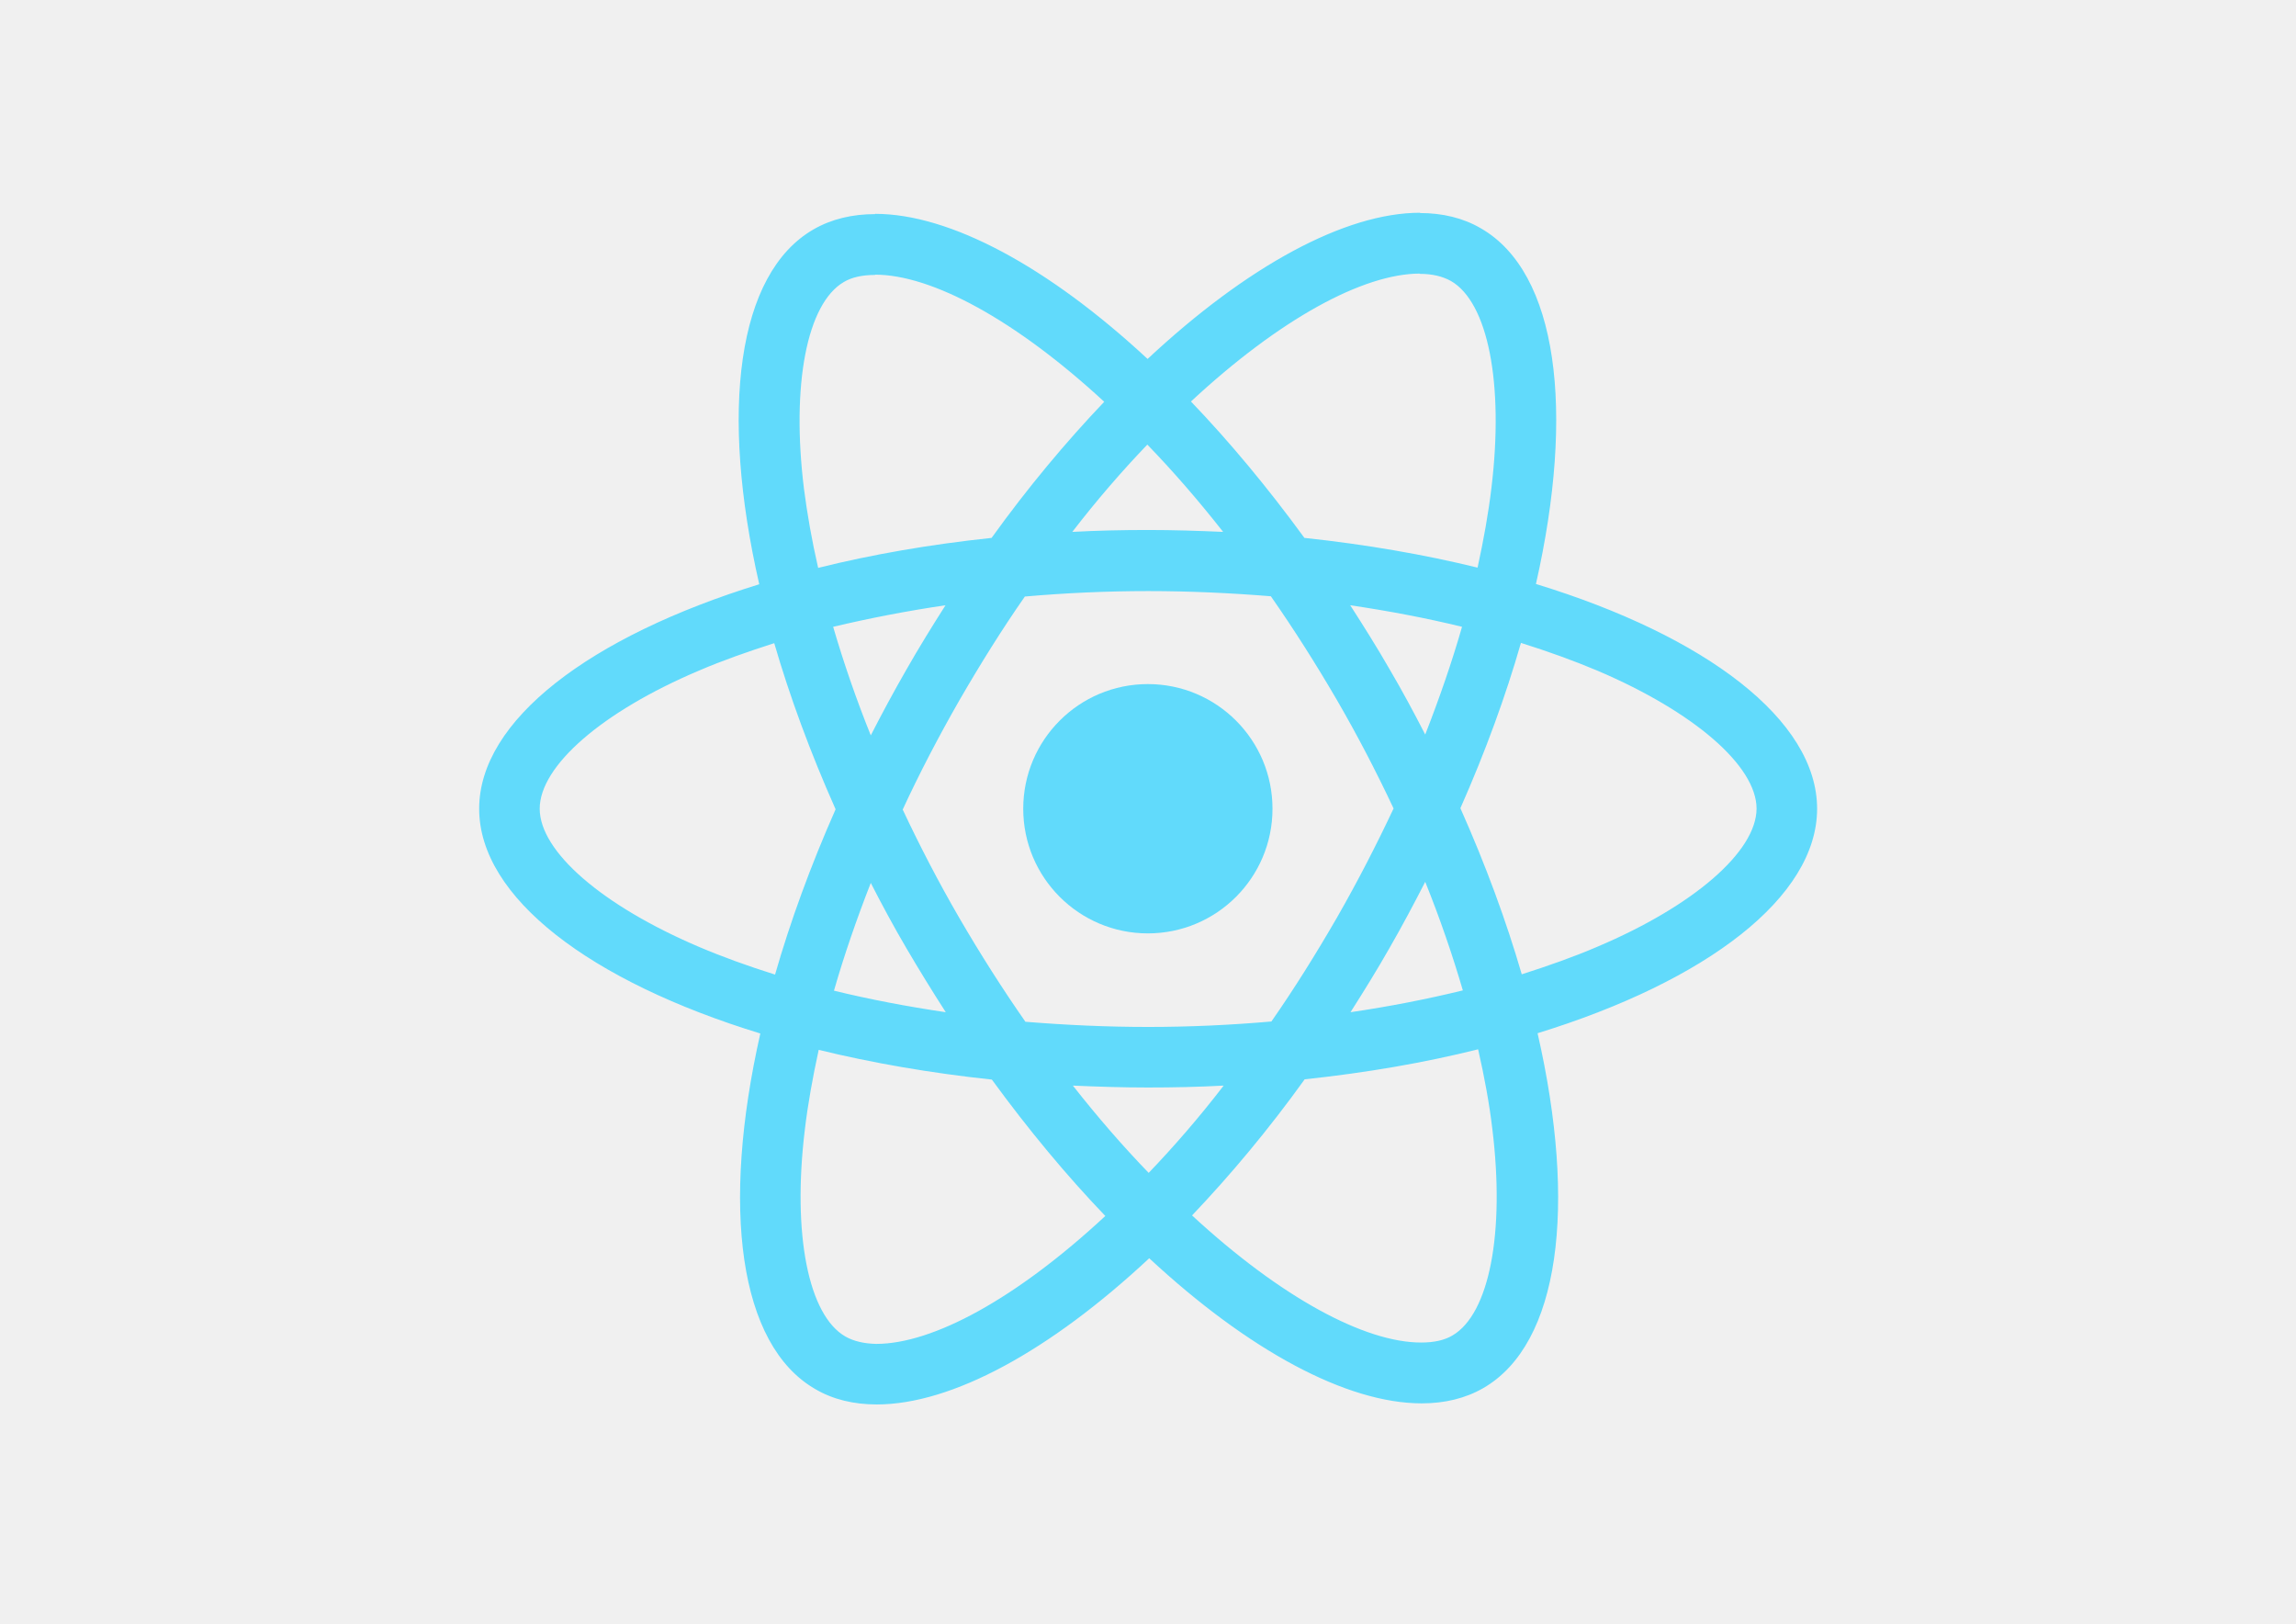
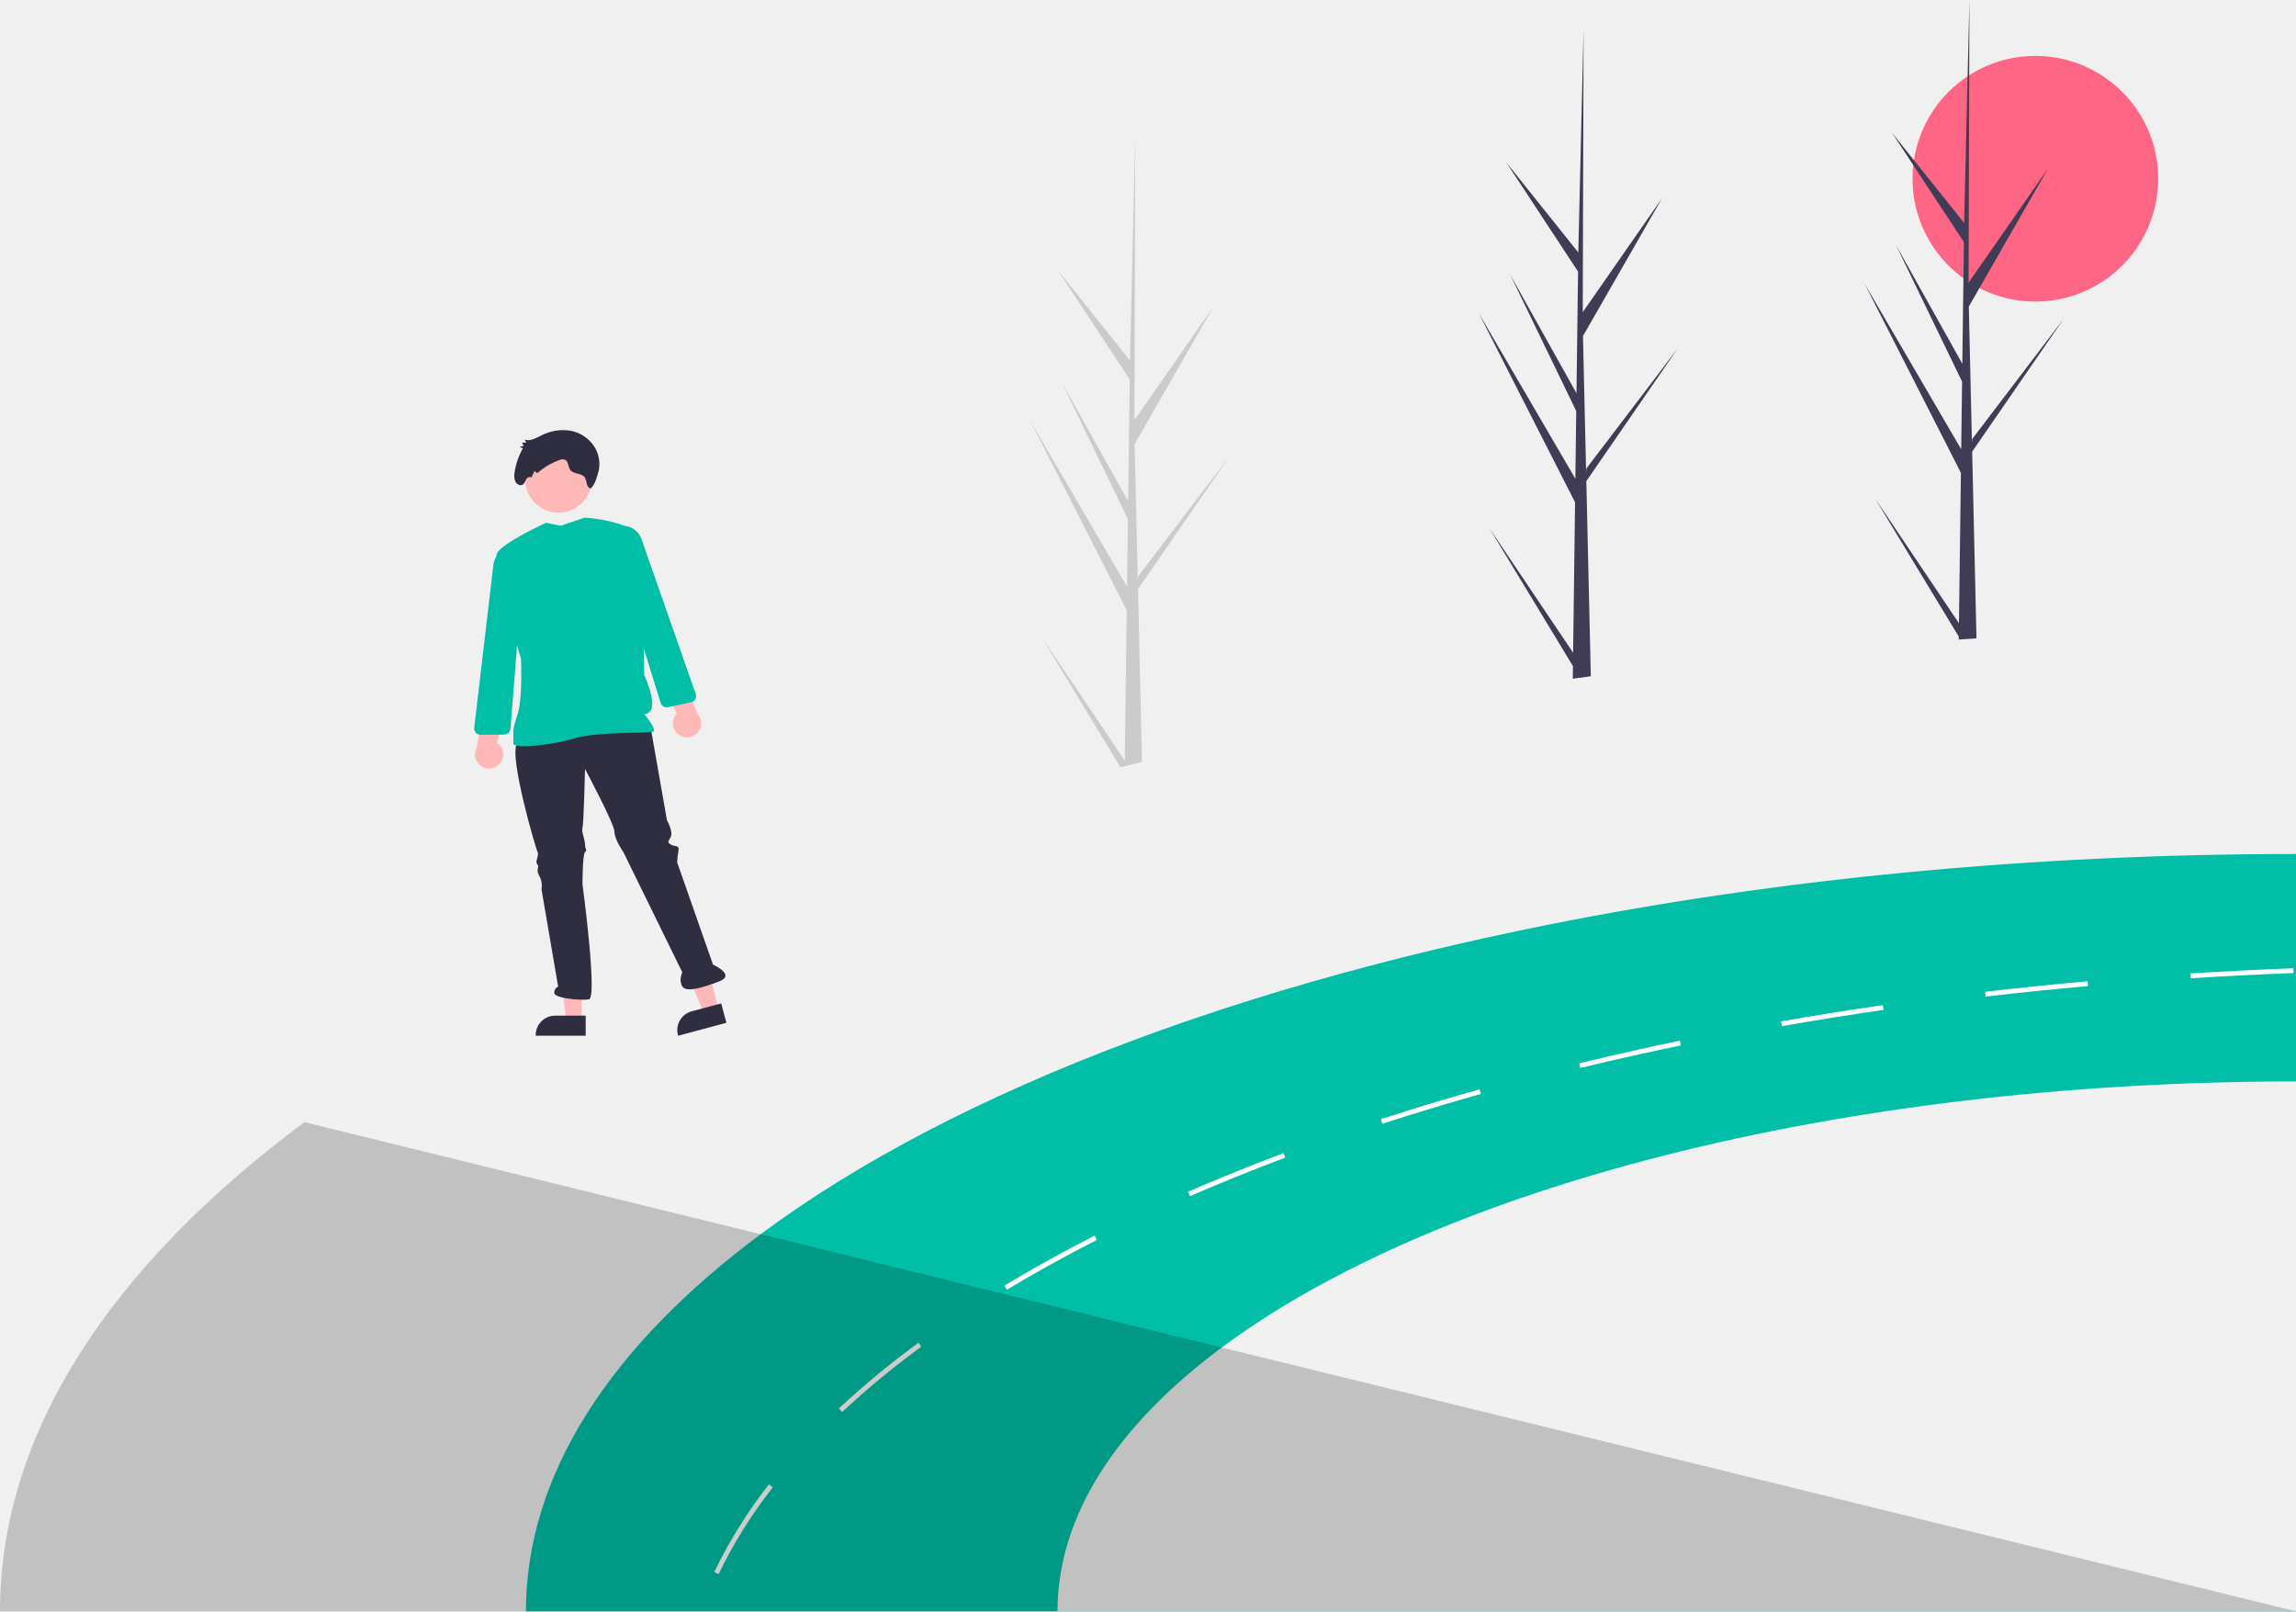
- <svg xmlns="http://www.w3.org/2000/svg" viewBox="0 0 841.9 595.3">
-   <g fill="#61DAFB">
-     <path d="M666.3 296.5c0-32.5-40.7-63.3-103.1-82.4 14.4-63.6 8-114.2-20.2-130.4-6.5-3.8-14.1-5.6-22.4-5.6v22.3c4.6 0 8.3.9 11.4 2.6 13.6 7.8 19.5 37.5 14.9 75.7-1.1 9.4-2.9 19.3-5.1 29.4-19.6-4.8-41-8.5-63.5-10.9-13.5-18.5-27.5-35.3-41.6-50 32.6-30.3 63.2-46.9 84-46.9V78c-27.5 0-63.5 19.6-99.9 53.6-36.4-33.8-72.4-53.2-99.9-53.2v22.3c20.7 0 51.4 16.5 84 46.6-14 14.7-28 31.4-41.3 49.9-22.6 2.4-44 6.1-63.6 11-2.3-10-4-19.7-5.2-29-4.7-38.2 1.1-67.9 14.6-75.8 3-1.8 6.9-2.6 11.5-2.6V78.5c-8.4 0-16 1.8-22.6 5.6-28.1 16.2-34.4 66.7-19.9 130.1-62.2 19.2-102.7 49.9-102.7 82.3 0 32.5 40.7 63.3 103.1 82.4-14.4 63.6-8 114.2 20.2 130.4 6.5 3.8 14.1 5.6 22.5 5.6 27.5 0 63.5-19.6 99.9-53.6 36.4 33.8 72.4 53.2 99.9 53.2 8.4 0 16-1.8 22.6-5.6 28.1-16.2 34.4-66.7 19.9-130.1 62-19.1 102.5-49.9 102.5-82.3zm-130.2-66.7c-3.7 12.9-8.3 26.2-13.5 39.5-4.1-8-8.4-16-13.1-24-4.6-8-9.5-15.8-14.4-23.4 14.2 2.1 27.9 4.7 41 7.9zm-45.8 106.5c-7.8 13.5-15.8 26.3-24.1 38.2-14.9 1.3-30 2-45.2 2-15.1 0-30.2-.7-45-1.9-8.3-11.9-16.4-24.6-24.2-38-7.6-13.1-14.5-26.4-20.8-39.8 6.2-13.4 13.2-26.8 20.7-39.9 7.8-13.5 15.8-26.3 24.1-38.2 14.9-1.3 30-2 45.2-2 15.1 0 30.2.7 45 1.9 8.3 11.9 16.4 24.6 24.2 38 7.6 13.1 14.5 26.4 20.8 39.8-6.3 13.4-13.2 26.8-20.7 39.9zm32.3-13c5.4 13.4 10 26.8 13.8 39.8-13.1 3.2-26.9 5.9-41.2 8 4.9-7.7 9.8-15.6 14.4-23.7 4.6-8 8.9-16.1 13-24.1zM421.2 430c-9.3-9.6-18.6-20.3-27.8-32 9 .4 18.2.7 27.5.7 9.4 0 18.7-.2 27.8-.7-9 11.7-18.3 22.4-27.5 32zm-74.4-58.9c-14.2-2.1-27.9-4.7-41-7.9 3.7-12.9 8.3-26.2 13.5-39.5 4.1 8 8.4 16 13.1 24 4.7 8 9.5 15.8 14.4 23.4zM420.7 163c9.3 9.6 18.6 20.3 27.8 32-9-.4-18.2-.7-27.5-.7-9.4 0-18.7.2-27.8.7 9-11.7 18.3-22.4 27.5-32zm-74 58.9c-4.9 7.7-9.8 15.6-14.4 23.7-4.6 8-8.9 16-13 24-5.4-13.4-10-26.8-13.8-39.8 13.1-3.1 26.9-5.8 41.2-7.9zm-90.5 125.2c-35.4-15.1-58.3-34.9-58.3-50.6 0-15.7 22.9-35.6 58.3-50.6 8.6-3.7 18-7 27.7-10.1 5.7 19.6 13.2 40 22.5 60.9-9.2 20.8-16.6 41.1-22.2 60.6-9.9-3.1-19.3-6.5-28-10.2zM310 490c-13.6-7.8-19.5-37.5-14.9-75.7 1.1-9.4 2.9-19.3 5.1-29.4 19.6 4.8 41 8.5 63.5 10.9 13.5 18.5 27.5 35.3 41.6 50-32.6 30.3-63.2 46.9-84 46.9-4.5-.1-8.3-1-11.3-2.7zm237.2-76.2c4.7 38.2-1.1 67.9-14.6 75.8-3 1.8-6.9 2.6-11.5 2.6-20.7 0-51.4-16.5-84-46.6 14-14.7 28-31.4 41.3-49.9 22.6-2.4 44-6.1 63.6-11 2.3 10.1 4.1 19.8 5.2 29.1zm38.5-66.7c-8.6 3.7-18 7-27.7 10.1-5.7-19.6-13.2-40-22.5-60.9 9.2-20.8 16.6-41.1 22.2-60.6 9.9 3.1 19.3 6.5 28.1 10.2 35.4 15.1 58.3 34.9 58.3 50.6-.1 15.7-23 35.6-58.4 50.6zM320.8 78.4z" />
-     <circle cx="420.9" cy="296.5" r="45.7" />
-     <path d="M520.5 78.1z" />
-   </g>
+ <svg xmlns="http://www.w3.org/2000/svg" data-name="Layer 1" width="888" height="623.128" viewBox="0 0 888 623.128">
+   <circle cx="787.191" cy="69.115" r="47.5" fill="#ff6584" />
+   <path d="M765.174,332.688l-37.216-73.073,37.329,63.948.339-26.155L740.052,244.586l25.669,45.907.609-47.038-27.803-42.275L766.421,236.058l2.032-85.865.01-.357.001.363-.32,108.947,30.694-44.103L768.231,268.384l1.212,52.587.126-1.39,35.394-46.526-35.436,51.449.154,6.577.059.104-.044.537,1.605,69.602q-3.475.145-7.018.118l.068-5.415L732.058,342.73l32.358,48.12Z" transform="translate(-156 -138.4358)" fill="#3f3d56" />
+   <path d="M591.779,374.439l-37.216-73.073,37.329,63.948.339-26.155-25.574-52.823,25.669,45.907.609-47.038-27.803-42.275,27.895,34.878,2.032-85.865.01-.357.001.363-.32,108.947L625.443,256.794l-30.607,53.341,1.212,52.587.126-1.39,35.394-46.526-35.436,51.449.154,6.577.059.104-.044.537,1.605,69.602q-3.475.145-7.018.118l.068-5.415-32.292-53.296,32.358,48.12Z" transform="translate(-156 -138.4358)" fill="#cbcbcb" />
+   <path d="M914.401,321.288l-37.216-73.073L914.514,312.163l.339-26.155-25.575-52.823,25.669,45.907.609-47.038L887.753,189.779l27.895,34.878,2.032-85.865.01-.357.001.363-.32,108.947,30.694-44.103L917.457,256.983l1.212,52.587.126-1.39L954.189,261.654l-35.436,51.449.154,6.577.059.104-.044.537,1.605,69.602q-3.475.145-7.018.118l.068-5.415-32.292-53.297,32.358,48.12Z" transform="translate(-156 -138.4358)" fill="#3f3d56" />
+   <path d="M273.742,572.389a597.577,597.577,0,0,1,68.046-43.389c66.099-36.474,147.386-67.662,239.797-91.822q9.526-2.498,19.21-4.884,20.567-5.09,41.817-9.694,5.249-1.132,10.527-2.255,29.573-6.218,60.326-11.481c.412-.075.823-.14,1.244-.206q7.219-1.249,14.504-2.414c97.034-15.767,202.191-24.441,312.054-24.572.908-.009,1.825-.009,2.732-.009v379.903H156C156,692.686,198.837,628.093,273.742,572.389Z" transform="translate(-156 -138.4358)" fill="#f1f1f1" />
+   <path d="M450.182,615.723c37.841-28.137,86.292-53.336,143.025-74.586q9.446-3.551,19.201-6.934c.908-.318,1.825-.636,2.742-.954q12.422-4.267,25.321-8.309,21.798-6.812,44.83-12.876,16.487-4.356,33.555-8.3,5.483-1.282,11.013-2.489,12.571-2.798,25.442-5.352C843.035,478.443,940.855,468.683,1044,468.683V761.564H359.407C359.407,708.462,392.438,658.663,450.182,615.723Z" transform="translate(-156 -138.4358)" fill="#00bfa6" />
+   <path d="M432.234,746.368l1.694.805a183.172,183.172,0,0,1,20.941-33.546l-1.478-1.151A185.611,185.611,0,0,0,432.234,746.368Zm48.199-63.274,1.282,1.366a335.313,335.313,0,0,1,28.914-24.011c.561-.421,1.132-.842,1.703-1.263l-1.114-1.506c-.571.421-1.142.842-1.712,1.273A338.727,338.727,0,0,0,480.434,683.095ZM544.465,635.588l.964,1.6c10.911-6.587,22.616-13.063,34.781-19.248l-.852-1.675C567.156,622.479,555.413,628.982,544.465,635.588Zm70.993-36.287.739,1.712c11.818-5.137,24.235-10.153,36.886-14.897l-.655-1.75C639.74,589.12,627.304,594.145,615.458,599.301Zm74.614-28.081.571,1.778c3.312-1.076,6.634-2.133,9.993-3.191,9.151-2.854,18.602-5.661,28.1-8.319l-.505-1.806c-9.516,2.667-18.986,5.474-28.156,8.347Q695.041,569.606,690.073,571.22Zm88.454-24.385c-3.921.898-7.869,1.834-11.725,2.77l.44,1.815c3.855-.926,7.795-1.862,11.715-2.77,3.715-.861,7.411-1.703,10.995-2.48,5.343-1.188,10.77-2.358,16.122-3.462l-.374-1.834c-5.371,1.113-10.798,2.274-16.151,3.462-3.584.786-7.299,1.628-11.023,2.498Zm66.324-13.427.328,1.843c12.885-2.255,26.116-4.37,39.31-6.279l-.271-1.853C871.004,529.037,857.763,531.152,844.85,533.407Zm78.9-11.444.215,1.862c13.044-1.516,26.369-2.882,39.609-4.07l-.168-1.862C950.156,519.081,936.813,520.447,923.75,521.963Zm79.415-7.093.112,1.871c13.138-.833,26.518-1.506,39.768-2.002l-.066-1.871C1029.702,513.373,1016.312,514.047,1003.165,514.87Z" transform="translate(-156 -138.4358)" fill="#fff" />
+   <path d="M628.521,659.524C711.201,598.037,866.306,556.641,1044,556.641V761.564H565.004C565.004,724.416,588.116,689.57,628.521,659.524Z" transform="translate(-156 -138.4358)" fill="#f1f1f1" />
+   <path d="M273.742,572.389l176.44,43.333,178.339,43.801L1044,761.564H156C156,692.686,198.837,628.093,273.742,572.389Z" transform="translate(-156 -138.4358)" opacity="0.2" style="isolation:isolate" />
+   <polygon points="224.992 394.724 218.997 394.723 216.144 371.598 224.993 371.598 224.992 394.724" fill="#ffb7b7" />
+   <path d="M382.521,538.971l-19.332-.001v-.245a7.525,7.525,0,0,1,7.525-7.525h0l11.808 0Z" transform="translate(-156 -138.4358)" fill="#2f2e41" />
+   <polygon points="277.959 390.307 272.168 391.862 263.417 370.266 271.964 367.972 277.959 390.307" fill="#ffb7b7" />
+   <path d="M436.942,533.96l-18.671,5.012-.063-.236a7.525,7.525,0,0,1,5.316-9.218l0-0,11.404-3.061Z" transform="translate(-156 -138.4358)" fill="#2f2e41" />
+   <path d="M356.026,425.91c-3.465,4.455,7.426,41.584,7.921,42.079s-.495,3.465-.495,3.465a2.444,2.444,0,0,0,.495,1.485c.495.495,0,.99,0,1.98s0,.99.99,2.97a7.877,7.877,0,0,1,.495,4.455l6.436,37.623a2.47,2.47,0,0,0-1.485,2.475c0,1.98,9.901,2.97,13.366,2.475s-2.475-44.554-2.475-44.554,0-11.386.99-12.376,0-.99,0-2.97-1.485-4.95-.99-6.436.99-22.772.99-22.772,11.386,21.287,11.386,24.257,3.465,7.921,3.465,7.921l22.772,46.455s-1.485,2.97,0,5.445,7.921.495,14.356-1.98-2.475-6.436-2.475-6.436l-13.861-39.524a25.265,25.265,0,0,1,.495-4.455c.495-2.475-1.485-1.485-2.97-2.475s-.99-.99,0-2.97-1.485-6.436-1.485-6.436l-6.436-36.633S359.491,421.455,356.026,425.91Z" transform="translate(-156 -138.4358)" fill="#2f2e41" />
+   <circle cx="215.976" cy="185.368" r="12.871" fill="#ffb8b8" />
+   <path d="M367.189,340.598s-17.559,8.046-19.044,12.006,9.366,40.633,9.366,40.633.658,15.42-1.322,21.36-1.649,6.857-1.649,6.857v4.455c0,2.475,15.841.495,23.762-1.98s28.218-1.98,30.198-2.475-3.311-6.857-3.311-6.857c6.931-.495,0-15,0-15s-.709-46.954-2.689-53.389-20.311-7.611-20.311-7.611l-9.332,3.155Z" transform="translate(-156 -138.4358)" fill="#00bfa6" />
+   <path d="M387.568,320.416a12.535,12.535,0,0,0-1.753-9.334,13.944,13.944,0,0,0-9.432-6.127,18.356,18.356,0,0,0-11.032,1.868c-2.054,1.008-4.277,2.36-6.427,1.621l.632,1.134-1.6.019.584,1.326-1.527.218,1.181.709a27.096,27.096,0,0,0-3.143,9.07,6.239,6.239,0,0,0,.282,3.783c.578,1.13,2.07,1.79,3.024,1.011.599-.489.803-1.347,1.223-2.018s1.386-1.139,1.886-.535l1.291-2.581,1.034.842a26.885,26.885,0,0,1,8.473-5.046,2.805,2.805,0,0,1,2.46-.067c1.154.739.987,2.631,1.786,3.792,1.3,1.889,4.5,1.105,5.73,3.046a8.569,8.569,0,0,1,.725,2.436c.22.824.75,1.691,1.545,1.744C386.189,325.598,386.829,323.2,387.568,320.416Z" transform="translate(-156 -138.4358)" fill="#2f2e41" />
+   <path d="M418.635,422.628a5.43,5.43,0,0,1-.848-8.283L409.132,397.098l9.958,1.179,6.693,16.197a5.459,5.459,0,0,1-7.147,8.154Z" transform="translate(-156 -138.4358)" fill="#ffb8b8" />
+   <path d="M411.505,410.249l-10.09-32.663-11.516-24.971a7.662,7.662,0,0,1,5.492-10.729h0a7.703,7.703,0,0,1,8.696,4.987l21.001,59.943a2.43,2.43,0,0,1-1.786,3.18l-8.967,1.912a2.484,2.484,0,0,1-.517.055A2.416,2.416,0,0,1,411.505,410.249Z" transform="translate(-156 -138.4358)" fill="#00bfa6" />
+   <path d="M349.158,433.907a5.43,5.43,0,0,0-.98-8.269l4.684-18.719-9.461,3.323-2.998,17.267a5.459,5.459,0,0,0,8.754,6.398Z" transform="translate(-156 -138.4358)" fill="#ffb8b8" />
+   <path d="M351.534,422.448a2.484,2.484,0,0,1-.517.059l-9.168.09a2.43,2.43,0,0,1-2.437-2.714l7.419-63.08a7.703,7.703,0,0,1,7.399-6.764h0a7.662,7.662,0,0,1,7.7,9.272l-5.791,26.882-2.722,34.077A2.416,2.416,0,0,1,351.534,422.448Z" transform="translate(-156 -138.4358)" fill="#00bfa6" />
</svg>
